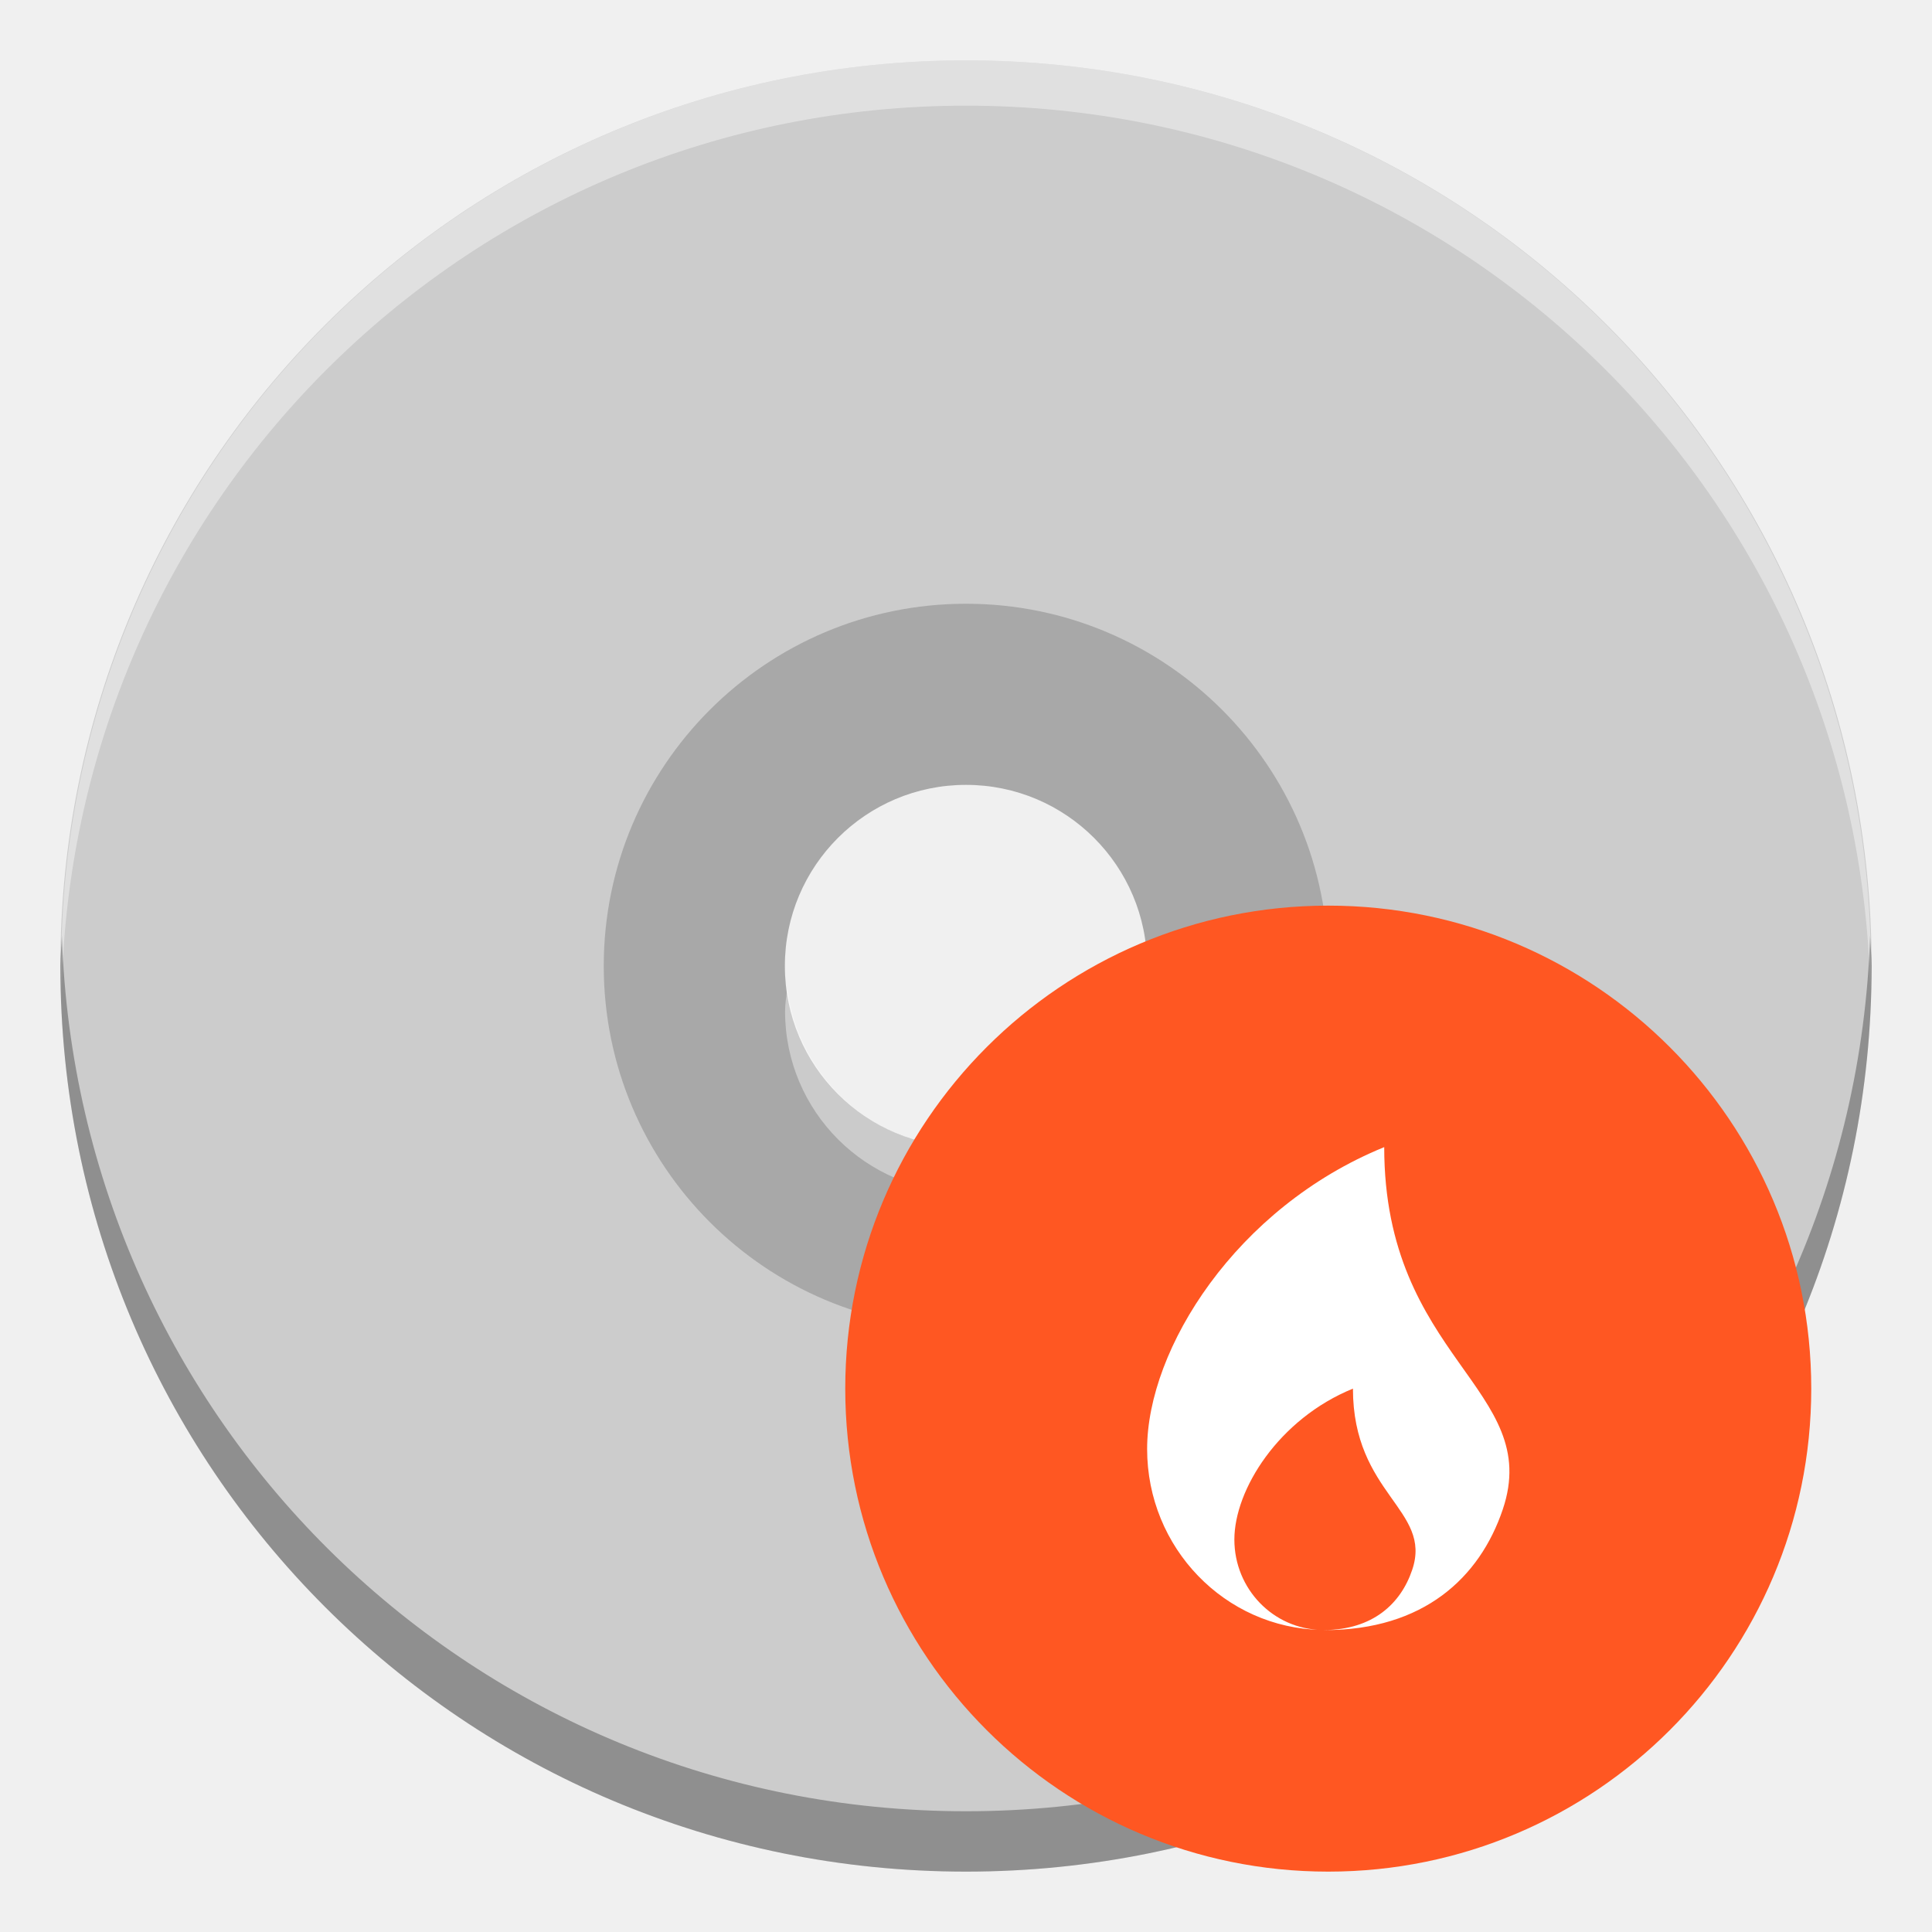
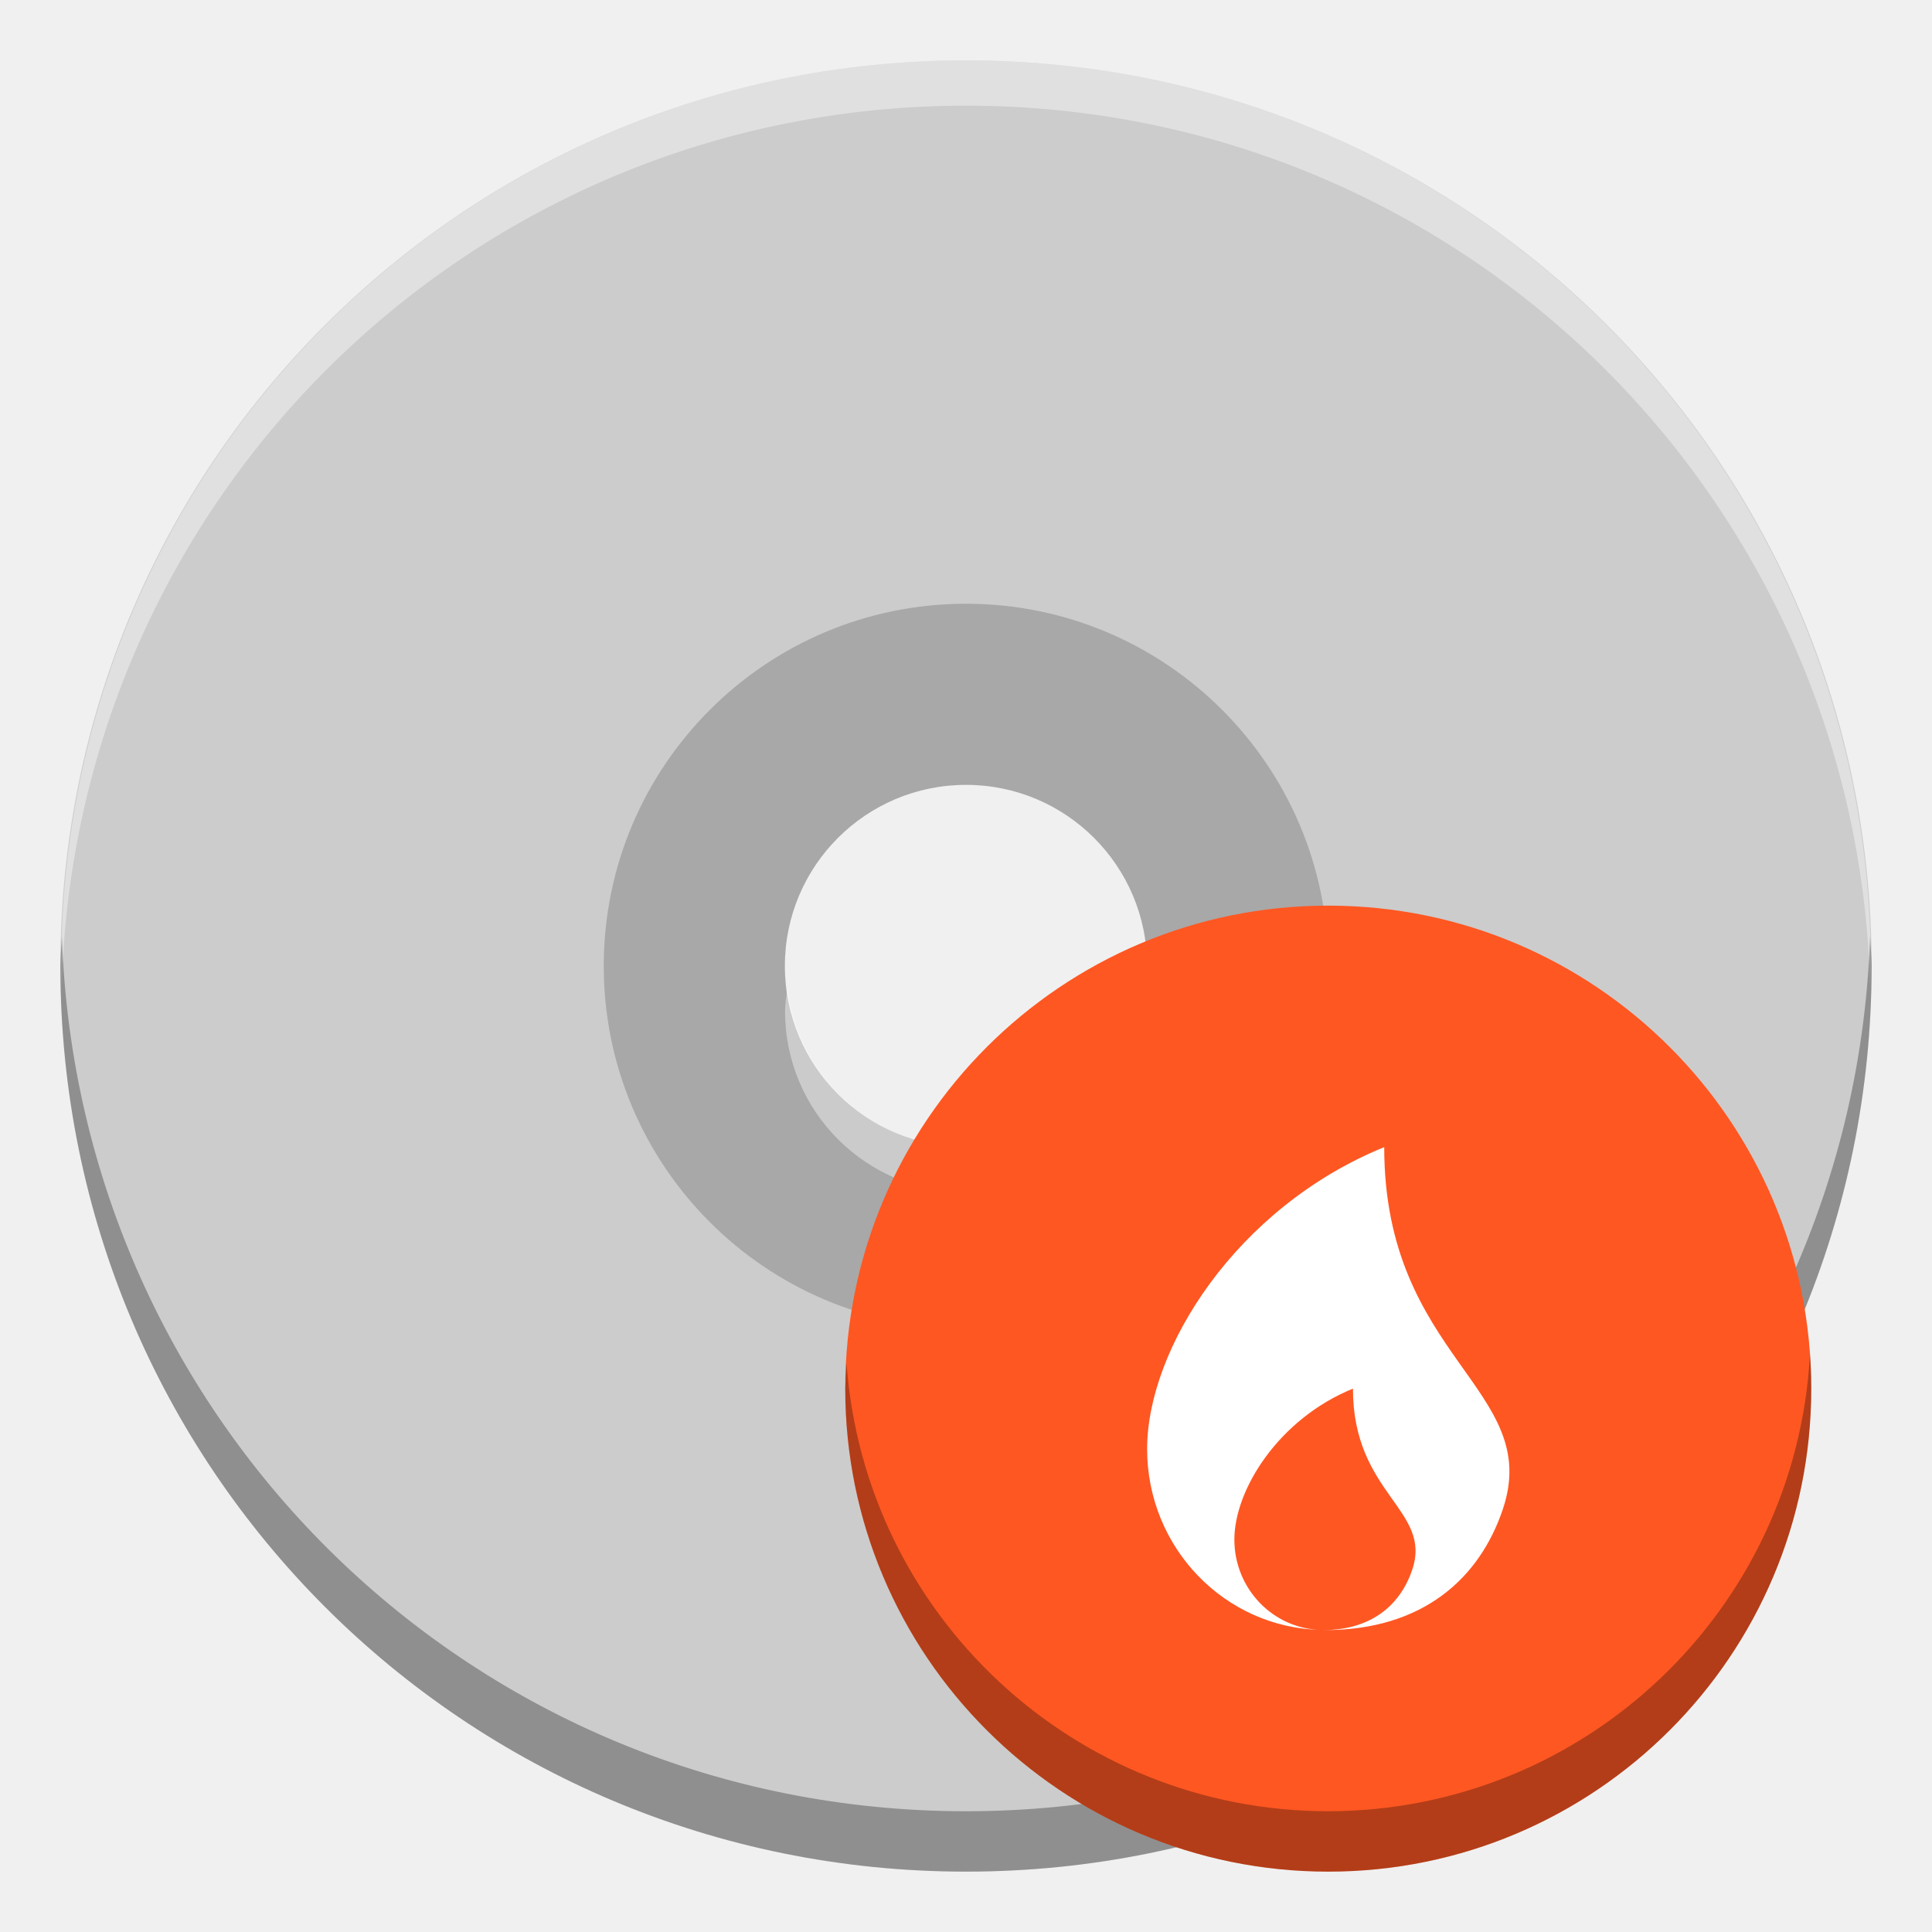
<svg xmlns="http://www.w3.org/2000/svg" id="svg2817" height="32" width="32" version="1.0">
  <defs id="defs221" />
  <text id="text4087-2-6-5" opacity=".8" font-size="12.666px" xml:space="preserve" y="-5.187" x="877.226" font-family="'Bitstream Vera Sans'" fill="#000000">
    <tspan id="tspan4089-7-2-9" y="-5.187" x="877.226" />
  </text>
  <text id="text4087-2-6-5-5" opacity=".8" font-size="12.666px" xml:space="preserve" y="-45.929" x="901.187" font-family="'Bitstream Vera Sans'" fill="#000000">
    <tspan id="tspan4089-7-2-9-6" y="-45.929" x="901.187" />
  </text>
  <text id="text4087-2-6-5-2" opacity=".8" font-size="12.666px" xml:space="preserve" y="-76.007" x="-569.371" font-family="'Bitstream Vera Sans'" fill="#000000">
    <tspan id="tspan4089-7-2-9-2" y="-76.007" x="-569.371" />
  </text>
  <text id="text4087-2-6-5-59" opacity=".8" font-size="12.666px" xml:space="preserve" y="669.546" x="-2393.057" font-family="'Bitstream Vera Sans'" fill="#000000">
    <tspan id="tspan4089-7-2-9-4" y="669.546" x="-2393.057" />
  </text>
  <text id="text4087-2-6-5-1" opacity=".8" font-size="12.666px" xml:space="preserve" y="-461.328" x="-454.88" font-family="'Bitstream Vera Sans'" fill="#000000">
    <tspan id="tspan4089-7-2-9-7" y="-461.328" x="-454.88" />
  </text>
  <text id="text4087-2-6-5-7" opacity=".8" font-size="12.666px" xml:space="preserve" y="-874.798" x="352.722" font-family="'Bitstream Vera Sans'" fill="#000000">
    <tspan id="tspan4089-7-2-9-1" y="-874.798" x="352.722" />
  </text>
  <text id="text4087-2-6-5-5-3" opacity=".8" font-size="12.666px" xml:space="preserve" y="-915.54" x="376.683" font-family="'Bitstream Vera Sans'" fill="#000000">
    <tspan id="tspan4089-7-2-9-6-5" y="-915.54" x="376.683" />
  </text>
  <text id="text4087-2-6-5-3" opacity=".8" font-size="12.666px" xml:space="preserve" y="-922.75" x="-1114.78" font-family="'Bitstream Vera Sans'" fill="#000000">
    <tspan id="tspan4089-7-2-9-18" y="-922.75" x="-1114.78" />
  </text>
  <text id="text4087-2-6-5-4" opacity=".8" font-size="12.666px" xml:space="preserve" y="-1195.984" x="345.763" font-family="'Bitstream Vera Sans'" fill="#000000">
    <tspan id="tspan4089-7-2-9-9" y="-1195.984" x="345.763" />
  </text>
  <text id="text4087-2-6-5-7-1" opacity=".8" font-size="12.666px" xml:space="preserve" y="-569.293" x="1831.886" font-family="'Bitstream Vera Sans'" fill="#000000">
    <tspan id="tspan4089-7-2-9-1-8" y="-569.293" x="1831.886" />
  </text>
  <text id="text4087-2-6-5-5-5" opacity=".8" font-size="12.666px" xml:space="preserve" y="-610.034" x="1855.847" font-family="'Bitstream Vera Sans'" fill="#000000">
    <tspan id="tspan4089-7-2-9-6-9" y="-610.034" x="1855.847" />
  </text>
  <text id="text4087-2-6-5-75" opacity=".8" font-size="12.666px" xml:space="preserve" y="-617.244" x="364.384" font-family="'Bitstream Vera Sans'" fill="#000000">
    <tspan id="tspan4089-7-2-9-3" y="-617.244" x="364.384" />
  </text>
  <text id="text4087-2-6-5-4-8" opacity=".8" font-size="12.666px" xml:space="preserve" y="-890.478" x="1824.927" font-family="'Bitstream Vera Sans'" fill="#000000">
    <tspan id="tspan4089-7-2-9-9-8" y="-890.478" x="1824.927" />
  </text>
  <text id="text4087-2-6-5-45" opacity=".8" font-size="12.666px" xml:space="preserve" y="-665.336" x="-573.433" font-family="'Bitstream Vera Sans'" fill="#000000">
    <tspan id="tspan4089-7-2-9-75" y="-665.336" x="-573.433" />
  </text>
  <text id="text4087-2-6-5-59-7" opacity=".8" font-size="12.666px" xml:space="preserve" y="80.218" x="-2397.118" font-family="'Bitstream Vera Sans'" fill="#000000">
    <tspan id="tspan4089-7-2-9-4-0" y="80.218" x="-2397.118" />
  </text>
  <text id="text4087-2-6-5-8" opacity=".8" font-size="12.666px" xml:space="preserve" y="173.09" x="-682.363" font-family="'Bitstream Vera Sans'" fill="#000000">
    <tspan id="tspan4089-7-2-9-19" y="173.09" x="-682.363" />
  </text>
  <text id="text4087-2-6-5-7-5" opacity=".8" font-size="12.666px" xml:space="preserve" y="-6.092" x="426.662" font-family="'Bitstream Vera Sans'" fill="#000000">
    <tspan id="tspan4089-7-2-9-1-2" y="-6.092" x="426.662" />
  </text>
  <text id="text4087-2-6-5-5-0" opacity=".8" font-size="12.666px" xml:space="preserve" y="-46.834" x="450.622" font-family="'Bitstream Vera Sans'" fill="#000000">
    <tspan id="tspan4089-7-2-9-6-2" y="-46.834" x="450.622" />
  </text>
  <text id="text4087-2-6-5-26" opacity=".8" font-size="12.666px" xml:space="preserve" y="-54.044" x="-1040.841" font-family="'Bitstream Vera Sans'" fill="#000000">
    <tspan id="tspan4089-7-2-9-90" y="-54.044" x="-1040.841" />
  </text>
  <text id="text4087-2-6-5-4-3" opacity=".8" font-size="12.666px" xml:space="preserve" y="-327.278" x="419.702" font-family="'Bitstream Vera Sans'" fill="#000000">
    <tspan id="tspan4089-7-2-9-9-5" y="-327.278" x="419.702" />
  </text>
  <text id="text4087-2-6-5-55" opacity=".8" font-size="12.666px" xml:space="preserve" y="-56.758" x="-608.033" font-family="'Bitstream Vera Sans'" fill="#000000">
    <tspan id="tspan4089-7-2-9-32" y="-56.758" x="-608.033" />
  </text>
  <text id="text4087-2-6-5-59-9" opacity=".8" font-size="12.666px" xml:space="preserve" y="688.795" x="-2431.718" font-family="'Bitstream Vera Sans'" fill="#000000">
    <tspan id="tspan4089-7-2-9-4-1" y="688.795" x="-2431.718" />
  </text>
  <text id="text4087-2-6-5-1-8" opacity=".8" font-size="12.666px" xml:space="preserve" y="-918.289" x="-456.939" font-family="'Bitstream Vera Sans'" fill="#000000">
    <tspan id="tspan4089-7-2-9-7-8" y="-918.289" x="-456.939" />
  </text>
  <text id="text4087-2-6-5-7-8" opacity=".8" font-size="12.666px" xml:space="preserve" y="-1331.759" x="350.663" font-family="'Bitstream Vera Sans'" fill="#000000">
    <tspan id="tspan4089-7-2-9-1-9" y="-1331.759" x="350.663" />
  </text>
  <text id="text4087-2-6-5-5-52" opacity=".8" font-size="12.666px" xml:space="preserve" y="-1372.501" x="374.624" font-family="'Bitstream Vera Sans'" fill="#000000">
    <tspan id="tspan4089-7-2-9-6-4" y="-1372.501" x="374.624" />
  </text>
  <text id="text4087-2-6-5-3-4" opacity=".8" font-size="12.666px" xml:space="preserve" y="-1379.71" x="-1116.84" font-family="'Bitstream Vera Sans'" fill="#000000">
    <tspan id="tspan4089-7-2-9-18-3" y="-1379.71" x="-1116.84" />
  </text>
  <text id="text4087-2-6-5-4-7" opacity=".8" font-size="12.666px" xml:space="preserve" y="-1652.945" x="343.703" font-family="'Bitstream Vera Sans'" fill="#000000">
    <tspan id="tspan4089-7-2-9-9-54" y="-1652.945" x="343.703" />
  </text>
  <text id="text4087-2-6-5-7-1-2" opacity=".8" font-size="12.666px" xml:space="preserve" y="-1026.253" x="1829.826" font-family="'Bitstream Vera Sans'" fill="#000000">
    <tspan id="tspan4089-7-2-9-1-8-0" y="-1026.253" x="1829.826" />
  </text>
  <text id="text4087-2-6-5-5-5-6" opacity=".8" font-size="12.666px" xml:space="preserve" y="-1066.995" x="1853.787" font-family="'Bitstream Vera Sans'" fill="#000000">
    <tspan id="tspan4089-7-2-9-6-9-8" y="-1066.995" x="1853.787" />
  </text>
  <text id="text4087-2-6-5-75-4" opacity=".8" font-size="12.666px" xml:space="preserve" y="-1074.205" x="362.324" font-family="'Bitstream Vera Sans'" fill="#000000">
    <tspan id="tspan4089-7-2-9-3-9" y="-1074.205" x="362.324" />
  </text>
  <text id="text4087-2-6-5-4-8-1" opacity=".8" font-size="12.666px" xml:space="preserve" y="-1347.439" x="1822.867" font-family="'Bitstream Vera Sans'" fill="#000000">
    <tspan id="tspan4089-7-2-9-9-8-8" y="-1347.439" x="1822.867" />
  </text>
  <text id="text4087-2-6-5-45-0" opacity=".8" font-size="12.666px" xml:space="preserve" y="-1122.296" x="-575.492" font-family="'Bitstream Vera Sans'" fill="#000000">
    <tspan id="tspan4089-7-2-9-75-2" y="-1122.296" x="-575.492" />
  </text>
  <text id="text4087-2-6-5-59-5" opacity=".8" font-size="12.666px" xml:space="preserve" y="-376.743" x="-2399.178" font-family="'Bitstream Vera Sans'" fill="#000000">
    <tspan id="tspan4089-7-2-9-4-00" y="-376.743" x="-2399.178" />
  </text>
  <text id="text4087-2-6-5-264" opacity=".8" font-size="12.666px" xml:space="preserve" y="-283.87" x="-684.422" font-family="'Bitstream Vera Sans'" fill="#000000">
    <tspan id="tspan4089-7-2-9-8" y="-283.87" x="-684.422" />
  </text>
  <text id="text4087-2-6-5-42" opacity=".8" font-size="12.666px" xml:space="preserve" y="-42.956" x="155.592" font-family="'Bitstream Vera Sans'" fill="#000000">
    <tspan id="tspan4089-7-2-9-93" y="-42.956" x="155.592" />
  </text>
  <text id="text4087-2-6-5-5-05" opacity=".8" font-size="12.666px" xml:space="preserve" y="-83.698" x="179.553" font-family="'Bitstream Vera Sans'" fill="#000000">
    <tspan id="tspan4089-7-2-9-6-49" y="-83.698" x="179.553" />
  </text>
  <text id="text4087-2-6-5-1-4" opacity=".8" font-size="12.666px" xml:space="preserve" y="-277.727" x="-1090.263" font-family="'Bitstream Vera Sans'" fill="#000000">
    <tspan id="tspan4089-7-2-9-7-7" y="-277.727" x="-1090.263" />
  </text>
  <text id="text4087-2-6-5-7-56" opacity=".8" font-size="12.666px" xml:space="preserve" y="-691.197" x="-282.661" font-family="'Bitstream Vera Sans'" fill="#000000">
    <tspan id="tspan4089-7-2-9-1-1" y="-691.197" x="-282.661" />
  </text>
  <text id="text4087-2-6-5-5-8" opacity=".8" font-size="12.666px" xml:space="preserve" y="-731.938" x="-258.7" font-family="'Bitstream Vera Sans'" fill="#000000">
    <tspan id="tspan4089-7-2-9-6-7" y="-731.938" x="-258.7" />
  </text>
  <text id="text4087-2-6-5-3-42" opacity=".8" font-size="12.666px" xml:space="preserve" y="-739.148" x="-1750.164" font-family="'Bitstream Vera Sans'" fill="#000000">
    <tspan id="tspan4089-7-2-9-18-39" y="-739.148" x="-1750.164" />
  </text>
  <text id="text4087-2-6-5-4-4" opacity=".8" font-size="12.666px" xml:space="preserve" y="-1012.383" x="-289.621" font-family="'Bitstream Vera Sans'" fill="#000000">
    <tspan id="tspan4089-7-2-9-9-3" y="-1012.383" x="-289.621" />
  </text>
  <text id="text4087-2-6-5-7-1-0" opacity=".8" font-size="12.666px" xml:space="preserve" y="-385.691" x="1196.503" font-family="'Bitstream Vera Sans'" fill="#000000">
    <tspan id="tspan4089-7-2-9-1-8-5" y="-385.691" x="1196.503" />
  </text>
  <text id="text4087-2-6-5-5-5-5" opacity=".8" font-size="12.666px" xml:space="preserve" y="-426.433" x="1220.463" font-family="'Bitstream Vera Sans'" fill="#000000">
    <tspan id="tspan4089-7-2-9-6-9-2" y="-426.433" x="1220.463" />
  </text>
  <text id="text4087-2-6-5-75-9" opacity=".8" font-size="12.666px" xml:space="preserve" y="-433.643" x="-271" font-family="'Bitstream Vera Sans'" fill="#000000">
    <tspan id="tspan4089-7-2-9-3-1" y="-433.643" x="-271" />
  </text>
  <text id="text4087-2-6-5-4-8-18" opacity=".8" font-size="12.666px" xml:space="preserve" y="-706.877" x="1189.543" font-family="'Bitstream Vera Sans'" fill="#000000">
    <tspan id="tspan4089-7-2-9-9-8-4" y="-706.877" x="1189.543" />
  </text>
  <text id="text4087-2-6-5-45-3" opacity=".8" font-size="12.666px" xml:space="preserve" y="-481.734" x="-1208.816" font-family="'Bitstream Vera Sans'" fill="#000000">
    <tspan id="tspan4089-7-2-9-75-7" y="-481.734" x="-1208.816" />
  </text>
  <text id="text4087-2-6-5-59-8" opacity=".8" font-size="12.666px" xml:space="preserve" y="263.819" x="-3032.502" font-family="'Bitstream Vera Sans'" fill="#000000">
    <tspan id="tspan4089-7-2-9-4-2" y="263.819" x="-3032.502" />
  </text>
  <g id="layer4-0" transform="matrix(.90475 0 0 .90475 -716.75 -692.29)">
    <text id="text4087-2-6-5-20" opacity=".8" font-size="14px" xml:space="preserve" y="1159.415" x="-664.274" font-family="'Bitstream Vera Sans'" fill="#000000">
      <tspan id="tspan4089-7-2-9-82" y="1159.415" x="-664.274" />
    </text>
  </g>
  <text id="text4087-2-6-5-9" opacity=".8" font-size="12.666px" xml:space="preserve" y="2.051" x="877.226" font-family="'Bitstream Vera Sans'" fill="#000000">
    <tspan id="tspan4089-7-2-9-43" y="2.051" x="877.226" />
  </text>
  <text id="text4087-2-6-5-5-51" opacity=".8" font-size="12.666px" xml:space="preserve" y="-38.691" x="901.187" font-family="'Bitstream Vera Sans'" fill="#000000">
    <tspan id="tspan4089-7-2-9-6-74" y="-38.691" x="901.187" />
  </text>
  <text id="text4087-2-6-5-2-3" opacity=".8" font-size="12.666px" xml:space="preserve" y="-68.769" x="-569.371" font-family="'Bitstream Vera Sans'" fill="#000000">
    <tspan id="tspan4089-7-2-9-2-1" y="-68.769" x="-569.371" />
  </text>
  <text id="text4087-2-6-5-59-4" opacity=".8" font-size="12.666px" xml:space="preserve" y="676.784" x="-2393.057" font-family="'Bitstream Vera Sans'" fill="#000000">
    <tspan id="tspan4089-7-2-9-4-6" y="676.784" x="-2393.057" />
  </text>
  <text id="text4087-2-6-5-1-9" opacity=".8" font-size="12.666px" xml:space="preserve" y="-454.09" x="-454.88" font-family="'Bitstream Vera Sans'" fill="#000000">
    <tspan id="tspan4089-7-2-9-7-4" y="-454.09" x="-454.88" />
  </text>
  <text id="text4087-2-6-5-7-2" opacity=".8" font-size="12.666px" xml:space="preserve" y="-867.56" x="352.722" font-family="'Bitstream Vera Sans'" fill="#000000">
    <tspan id="tspan4089-7-2-9-1-26" y="-867.56" x="352.722" />
  </text>
  <text id="text4087-2-6-5-5-3-4" opacity=".8" font-size="12.666px" xml:space="preserve" y="-908.302" x="376.683" font-family="'Bitstream Vera Sans'" fill="#000000">
    <tspan id="tspan4089-7-2-9-6-5-1" y="-908.302" x="376.683" />
  </text>
  <text id="text4087-2-6-5-3-2" opacity=".8" font-size="12.666px" xml:space="preserve" y="-915.512" x="-1114.78" font-family="'Bitstream Vera Sans'" fill="#000000">
    <tspan id="tspan4089-7-2-9-18-8" y="-915.512" x="-1114.78" />
  </text>
  <text id="text4087-2-6-5-4-89" opacity=".8" font-size="12.666px" xml:space="preserve" y="-1188.746" x="345.763" font-family="'Bitstream Vera Sans'" fill="#000000">
    <tspan id="tspan4089-7-2-9-9-2" y="-1188.746" x="345.763" />
  </text>
  <text id="text4087-2-6-5-7-1-8" opacity=".8" font-size="12.666px" xml:space="preserve" y="-562.055" x="1831.886" font-family="'Bitstream Vera Sans'" fill="#000000">
    <tspan id="tspan4089-7-2-9-1-8-8" y="-562.055" x="1831.886" />
  </text>
  <text id="text4087-2-6-5-5-5-8" opacity=".8" font-size="12.666px" xml:space="preserve" y="-602.797" x="1855.847" font-family="'Bitstream Vera Sans'" fill="#000000">
    <tspan id="tspan4089-7-2-9-6-9-6" y="-602.797" x="1855.847" />
  </text>
  <text id="text4087-2-6-5-75-8" opacity=".8" font-size="12.666px" xml:space="preserve" y="-610.006" x="364.384" font-family="'Bitstream Vera Sans'" fill="#000000">
    <tspan id="tspan4089-7-2-9-3-3" y="-610.006" x="364.384" />
  </text>
  <text id="text4087-2-6-5-4-8-8" opacity=".8" font-size="12.666px" xml:space="preserve" y="-883.24" x="1824.927" font-family="'Bitstream Vera Sans'" fill="#000000">
    <tspan id="tspan4089-7-2-9-9-8-3" y="-883.24" x="1824.927" />
  </text>
  <text id="text4087-2-6-5-45-33" opacity=".8" font-size="12.666px" xml:space="preserve" y="-658.098" x="-573.433" font-family="'Bitstream Vera Sans'" fill="#000000">
    <tspan id="tspan4089-7-2-9-75-8" y="-658.098" x="-573.433" />
  </text>
  <text id="text4087-2-6-5-59-7-0" opacity=".8" font-size="12.666px" xml:space="preserve" y="87.456" x="-2397.118" font-family="'Bitstream Vera Sans'" fill="#000000">
    <tspan id="tspan4089-7-2-9-4-0-4" y="87.456" x="-2397.118" />
  </text>
  <text id="text4087-2-6-5-8-7" opacity=".8" font-size="12.666px" xml:space="preserve" y="180.328" x="-682.363" font-family="'Bitstream Vera Sans'" fill="#000000">
    <tspan id="tspan4089-7-2-9-19-6" y="180.328" x="-682.363" />
  </text>
  <text id="text4087-2-6-5-7-5-8" opacity=".8" font-size="12.666px" xml:space="preserve" y="1.146" x="426.662" font-family="'Bitstream Vera Sans'" fill="#000000">
    <tspan id="tspan4089-7-2-9-1-2-9" y="1.146" x="426.662" />
  </text>
  <text id="text4087-2-6-5-5-0-0" opacity=".8" font-size="12.666px" xml:space="preserve" y="-39.596" x="450.622" font-family="'Bitstream Vera Sans'" fill="#000000">
    <tspan id="tspan4089-7-2-9-6-2-6" y="-39.596" x="450.622" />
  </text>
  <text id="text4087-2-6-5-26-8" opacity=".8" font-size="12.666px" xml:space="preserve" y="-46.806" x="-1040.841" font-family="'Bitstream Vera Sans'" fill="#000000">
    <tspan id="tspan4089-7-2-9-90-7" y="-46.806" x="-1040.841" />
  </text>
  <text id="text4087-2-6-5-4-3-9" opacity=".8" font-size="12.666px" xml:space="preserve" y="-320.04" x="419.702" font-family="'Bitstream Vera Sans'" fill="#000000">
    <tspan id="tspan4089-7-2-9-9-5-0" y="-320.04" x="419.702" />
  </text>
  <text id="text4087-2-6-5-55-3" opacity=".8" font-size="12.666px" xml:space="preserve" y="-49.52" x="-608.033" font-family="'Bitstream Vera Sans'" fill="#000000">
    <tspan id="tspan4089-7-2-9-32-3" y="-49.52" x="-608.033" />
  </text>
  <text id="text4087-2-6-5-59-9-3" opacity=".8" font-size="12.666px" xml:space="preserve" y="696.033" x="-2431.718" font-family="'Bitstream Vera Sans'" fill="#000000">
    <tspan id="tspan4089-7-2-9-4-1-7" y="696.033" x="-2431.718" />
  </text>
  <text id="text4087-2-6-5-1-8-3" opacity=".8" font-size="12.666px" xml:space="preserve" y="-911.051" x="-456.939" font-family="'Bitstream Vera Sans'" fill="#000000">
    <tspan id="tspan4089-7-2-9-7-8-2" y="-911.051" x="-456.939" />
  </text>
  <text id="text4087-2-6-5-7-8-6" opacity=".8" font-size="12.666px" xml:space="preserve" y="-1324.521" x="350.663" font-family="'Bitstream Vera Sans'" fill="#000000">
    <tspan id="tspan4089-7-2-9-1-9-5" y="-1324.521" x="350.663" />
  </text>
  <text id="text4087-2-6-5-5-52-2" opacity=".8" font-size="12.666px" xml:space="preserve" y="-1365.263" x="374.624" font-family="'Bitstream Vera Sans'" fill="#000000">
    <tspan id="tspan4089-7-2-9-6-4-6" y="-1365.263" x="374.624" />
  </text>
  <text id="text4087-2-6-5-3-4-5" opacity=".8" font-size="12.666px" xml:space="preserve" y="-1372.472" x="-1116.84" font-family="'Bitstream Vera Sans'" fill="#000000">
    <tspan id="tspan4089-7-2-9-18-3-8" y="-1372.472" x="-1116.84" />
  </text>
  <text id="text4087-2-6-5-4-7-7" opacity=".8" font-size="12.666px" xml:space="preserve" y="-1645.707" x="343.703" font-family="'Bitstream Vera Sans'" fill="#000000">
    <tspan id="tspan4089-7-2-9-9-54-9" y="-1645.707" x="343.703" />
  </text>
  <text id="text4087-2-6-5-7-1-2-6" opacity=".8" font-size="12.666px" xml:space="preserve" y="-1019.015" x="1829.826" font-family="'Bitstream Vera Sans'" fill="#000000">
    <tspan id="tspan4089-7-2-9-1-8-0-0" y="-1019.015" x="1829.826" />
  </text>
  <text id="text4087-2-6-5-5-5-6-4" opacity=".8" font-size="12.666px" xml:space="preserve" y="-1059.757" x="1853.787" font-family="'Bitstream Vera Sans'" fill="#000000">
    <tspan id="tspan4089-7-2-9-6-9-8-1" y="-1059.757" x="1853.787" />
  </text>
  <text id="text4087-2-6-5-75-4-0" opacity=".8" font-size="12.666px" xml:space="preserve" y="-1066.967" x="362.324" font-family="'Bitstream Vera Sans'" fill="#000000">
    <tspan id="tspan4089-7-2-9-3-9-4" y="-1066.967" x="362.324" />
  </text>
  <text id="text4087-2-6-5-4-8-1-8" opacity=".8" font-size="12.666px" xml:space="preserve" y="-1340.201" x="1822.867" font-family="'Bitstream Vera Sans'" fill="#000000">
    <tspan id="tspan4089-7-2-9-9-8-8-7" y="-1340.201" x="1822.867" />
  </text>
  <text id="text4087-2-6-5-45-0-0" opacity=".8" font-size="12.666px" xml:space="preserve" y="-1115.058" x="-575.492" font-family="'Bitstream Vera Sans'" fill="#000000">
    <tspan id="tspan4089-7-2-9-75-2-8" y="-1115.058" x="-575.492" />
  </text>
  <text id="text4087-2-6-5-59-5-6" opacity=".8" font-size="12.666px" xml:space="preserve" y="-369.505" x="-2399.178" font-family="'Bitstream Vera Sans'" fill="#000000">
    <tspan id="tspan4089-7-2-9-4-00-2" y="-369.505" x="-2399.178" />
  </text>
  <text id="text4087-2-6-5-264-4" opacity=".8" font-size="12.666px" xml:space="preserve" y="-276.632" x="-684.422" font-family="'Bitstream Vera Sans'" fill="#000000">
    <tspan id="tspan4089-7-2-9-8-7" y="-276.632" x="-684.422" />
  </text>
  <text id="text4087-2-6-5-42-9" opacity=".8" font-size="12.666px" xml:space="preserve" y="-35.718" x="155.592" font-family="'Bitstream Vera Sans'" fill="#000000">
    <tspan id="tspan4089-7-2-9-93-3" y="-35.718" x="155.592" />
  </text>
  <text id="text4087-2-6-5-5-05-9" opacity=".8" font-size="12.666px" xml:space="preserve" y="-76.46" x="179.553" font-family="'Bitstream Vera Sans'" fill="#000000">
    <tspan id="tspan4089-7-2-9-6-49-2" y="-76.46" x="179.553" />
  </text>
  <text id="text4087-2-6-5-1-4-8" opacity=".8" font-size="12.666px" xml:space="preserve" y="-270.489" x="-1090.263" font-family="'Bitstream Vera Sans'" fill="#000000">
    <tspan id="tspan4089-7-2-9-7-7-3" y="-270.489" x="-1090.263" />
  </text>
  <text id="text4087-2-6-5-7-56-0" opacity=".8" font-size="12.666px" xml:space="preserve" y="-683.959" x="-282.661" font-family="'Bitstream Vera Sans'" fill="#000000">
    <tspan id="tspan4089-7-2-9-1-1-1" y="-683.959" x="-282.661" />
  </text>
  <text id="text4087-2-6-5-5-8-7" opacity=".8" font-size="12.666px" xml:space="preserve" y="-724.701" x="-258.7" font-family="'Bitstream Vera Sans'" fill="#000000">
    <tspan id="tspan4089-7-2-9-6-7-8" y="-724.701" x="-258.7" />
  </text>
  <text id="text4087-2-6-5-3-42-9" opacity=".8" font-size="12.666px" xml:space="preserve" y="-731.91" x="-1750.164" font-family="'Bitstream Vera Sans'" fill="#000000">
    <tspan id="tspan4089-7-2-9-18-39-1" y="-731.91" x="-1750.164" />
  </text>
  <text id="text4087-2-6-5-4-4-5" opacity=".8" font-size="12.666px" xml:space="preserve" y="-1005.144" x="-289.621" font-family="'Bitstream Vera Sans'" fill="#000000">
    <tspan id="tspan4089-7-2-9-9-3-4" y="-1005.144" x="-289.621" />
  </text>
  <text id="text4087-2-6-5-7-1-0-9" opacity=".8" font-size="12.666px" xml:space="preserve" y="-378.453" x="1196.503" font-family="'Bitstream Vera Sans'" fill="#000000">
    <tspan id="tspan4089-7-2-9-1-8-5-2" y="-378.453" x="1196.503" />
  </text>
  <text id="text4087-2-6-5-5-5-5-5" opacity=".8" font-size="12.666px" xml:space="preserve" y="-419.195" x="1220.463" font-family="'Bitstream Vera Sans'" fill="#000000">
    <tspan id="tspan4089-7-2-9-6-9-2-7" y="-419.195" x="1220.463" />
  </text>
  <text id="text4087-2-6-5-75-9-4" opacity=".8" font-size="12.666px" xml:space="preserve" y="-426.405" x="-271" font-family="'Bitstream Vera Sans'" fill="#000000">
    <tspan id="tspan4089-7-2-9-3-1-9" y="-426.405" x="-271" />
  </text>
  <text id="text4087-2-6-5-4-8-18-9" opacity=".8" font-size="12.666px" xml:space="preserve" y="-699.639" x="1189.543" font-family="'Bitstream Vera Sans'" fill="#000000">
    <tspan id="tspan4089-7-2-9-9-8-4-4" y="-699.639" x="1189.543" />
  </text>
  <text id="text4087-2-6-5-45-3-5" opacity=".8" font-size="12.666px" xml:space="preserve" y="-474.496" x="-1208.816" font-family="'Bitstream Vera Sans'" fill="#000000">
    <tspan id="tspan4089-7-2-9-75-7-9" y="-474.496" x="-1208.816" />
  </text>
  <text id="text4087-2-6-5-59-8-3" opacity=".8" font-size="12.666px" xml:space="preserve" y="271.057" x="-3032.502" font-family="'Bitstream Vera Sans'" fill="#000000">
    <tspan id="tspan4089-7-2-9-4-2-5" y="271.057" x="-3032.502" />
  </text>
  <g id="layer4-0-7" transform="matrix(.90475 0 0 .90475 -716.75 -685.05)">
    <text id="text4087-2-6-5-20-0" opacity=".8" font-size="14px" xml:space="preserve" y="1159.415" x="-664.274" font-family="'Bitstream Vera Sans'" fill="#000000">
      <tspan id="tspan4089-7-2-9-82-8" y="1159.415" x="-664.274" />
    </text>
  </g>
  <text id="text7276" font-size="12.666px" xml:space="preserve" y="-377.225" x="435.904" font-family="'Droid Sans'" fill="#000000">
    <tspan id="tspan7278" y="-377.225" x="435.904" />
    <tspan id="tspan7280" y="-361.392" x="435.904" />
  </text>
  <text id="text4087-2-6-5-51" opacity=".8" font-size="12.666px" xml:space="preserve" y="-859.27" x="901.088" font-family="'Bitstream Vera Sans'" fill="#000000">
    <tspan id="tspan4089-7-2-9-97" y="-859.27" x="901.088" />
  </text>
  <text id="text4087-2-6-5-59-2" opacity=".8" font-size="12.666px" xml:space="preserve" y="-113.717" x="-922.598" font-family="'Bitstream Vera Sans'" fill="#000000">
    <tspan id="tspan4089-7-2-9-4-4" y="-113.717" x="-922.598" />
  </text>
  <text id="text4087-2-6-5-7-7" opacity=".8" font-size="12.666px" xml:space="preserve" y="-1144.266" x="1628.168" font-family="'Bitstream Vera Sans'" fill="#000000">
    <tspan id="tspan4089-7-2-9-1-6" y="-1144.266" x="1628.168" />
  </text>
  <text id="text4087-2-6-5-5-6" opacity=".8" font-size="12.666px" xml:space="preserve" y="-1185.008" x="1652.129" font-family="'Bitstream Vera Sans'" fill="#000000">
    <tspan id="tspan4089-7-2-9-6-53" y="-1185.008" x="1652.129" />
  </text>
  <text id="text4087-2-6-5-54" opacity=".8" font-size="12.666px" xml:space="preserve" y="-1192.217" x="160.665" font-family="'Bitstream Vera Sans'" fill="#000000">
    <tspan id="tspan4089-7-2-9-0" y="-1192.217" x="160.665" />
  </text>
  <text id="text4087-2-6-5-4-1" opacity=".8" font-size="12.666px" xml:space="preserve" y="-1465.452" x="1621.208" font-family="'Bitstream Vera Sans'" fill="#000000">
    <tspan id="tspan4089-7-2-9-9-28" y="-1465.452" x="1621.208" />
  </text>
  <path style="opacity:0.3" id="path4416-2" d="M 16,8.5 A 7.5,7.5 0 0 0 8.5,16 7.5,7.5 0 0 0 16,23.5 7.5,7.5 0 0 0 23.5,16 7.5,7.5 0 0 0 16,8.5 Z m 0,4.5 c 1.657,0 3,1.343 3,3 0,1.657 -1.343,3 -3,3 -1.657,0 -3,-1.343 -3,-3 0,-1.657 1.343,-3 3,-3 z" />
  <path id="rect4203-6-2" d="M 16,1 C 7.69,1 1,7.69 1,16 1,24.31 7.69,31 16,31 24.31,31 31,24.31 31,16 31,7.69 24.31,1 16,1 Z m 0,9 a 6,6 0 0 1 6,6 6,6 0 0 1 -6,6 6,6 0 0 1 -6,-6 6,6 0 0 1 6,-6 z" style="fill:#cccccc;fill-opacity:1" />
  <path style="opacity:0.4;fill:#ffffff" id="path4432" d="m 16,1 c 8.302,0 14.986,6.69 14.986,15 0,0.126 -0.006,0.25 -0.009,0.375 C 30.779,8.24 24.177,1.75 16,1.75 7.824,1.75 1.221,8.24 1.022,16.375 1.02,16.25 1.014,16.126 1.014,16 1.014,7.69 7.698,1 16,1 Z m 2.959,15.375 c 0.016,0.124 0.038,0.247 0.038,0.375 0,1.657 -1.342,3 -2.997,3 -1.655,0 -2.997,-1.343 -2.997,-3 0,-0.128 0.022,-0.251 0.038,-0.375 0.186,1.478 1.432,2.625 2.959,2.625 1.527,0 2.773,-1.147 2.959,-2.625 z" />
  <path style="opacity:0.3" id="path4504" d="M 1.025,15.5 C 1.02,15.668 1,15.831 1,16 1,24.31 7.69,31 16,31 24.31,31 31,24.31 31,16 31,15.831 30.98,15.668 30.975,15.5 30.71,23.574 24.141,30 16,30 7.859,30 1.29,23.574 1.025,15.5 Z" />
  <circle id="path4058-2" style="fill:#ff5722;enable-background:new" cx="22" cy="23" r="8" />
  <path style="fill:#ffffff" id="path4629" d="M 22.927,19 C 20.473,20 19,22.344 19,24 c 0,1.637 1.288,2.966 2.889,2.997 -0.8,-0.016 -1.444,-0.679 -1.444,-1.497 0,-0.828 0.736,-2 1.964,-2.5 0,1.75 1.318,2.003 0.982,3 -0.19,0.565 -0.655,0.994 -1.46,0.999 0.005,2.5e-5 0.01,5.72e-4 0.015,5.72e-4 1.627,0 2.562,-0.863 2.945,-2 0.672,-1.994 -1.964,-2.5 -1.964,-6 z" />
+   <path style="fill:#000000;enable-background:new;fill-opacity:1;opacity:0.3" d="M 29.979 22.424 A 8 8 0 0 1 22 30 A 8 8 0 0 1 14.021 22.576 A 8 8 0 0 0 14 23 A 8 8 0 0 0 22 31 A 8 8 0 0 0 30 23 A 8 8 0 0 0 29.979 22.424 z " id="circle4347" />
</svg>
